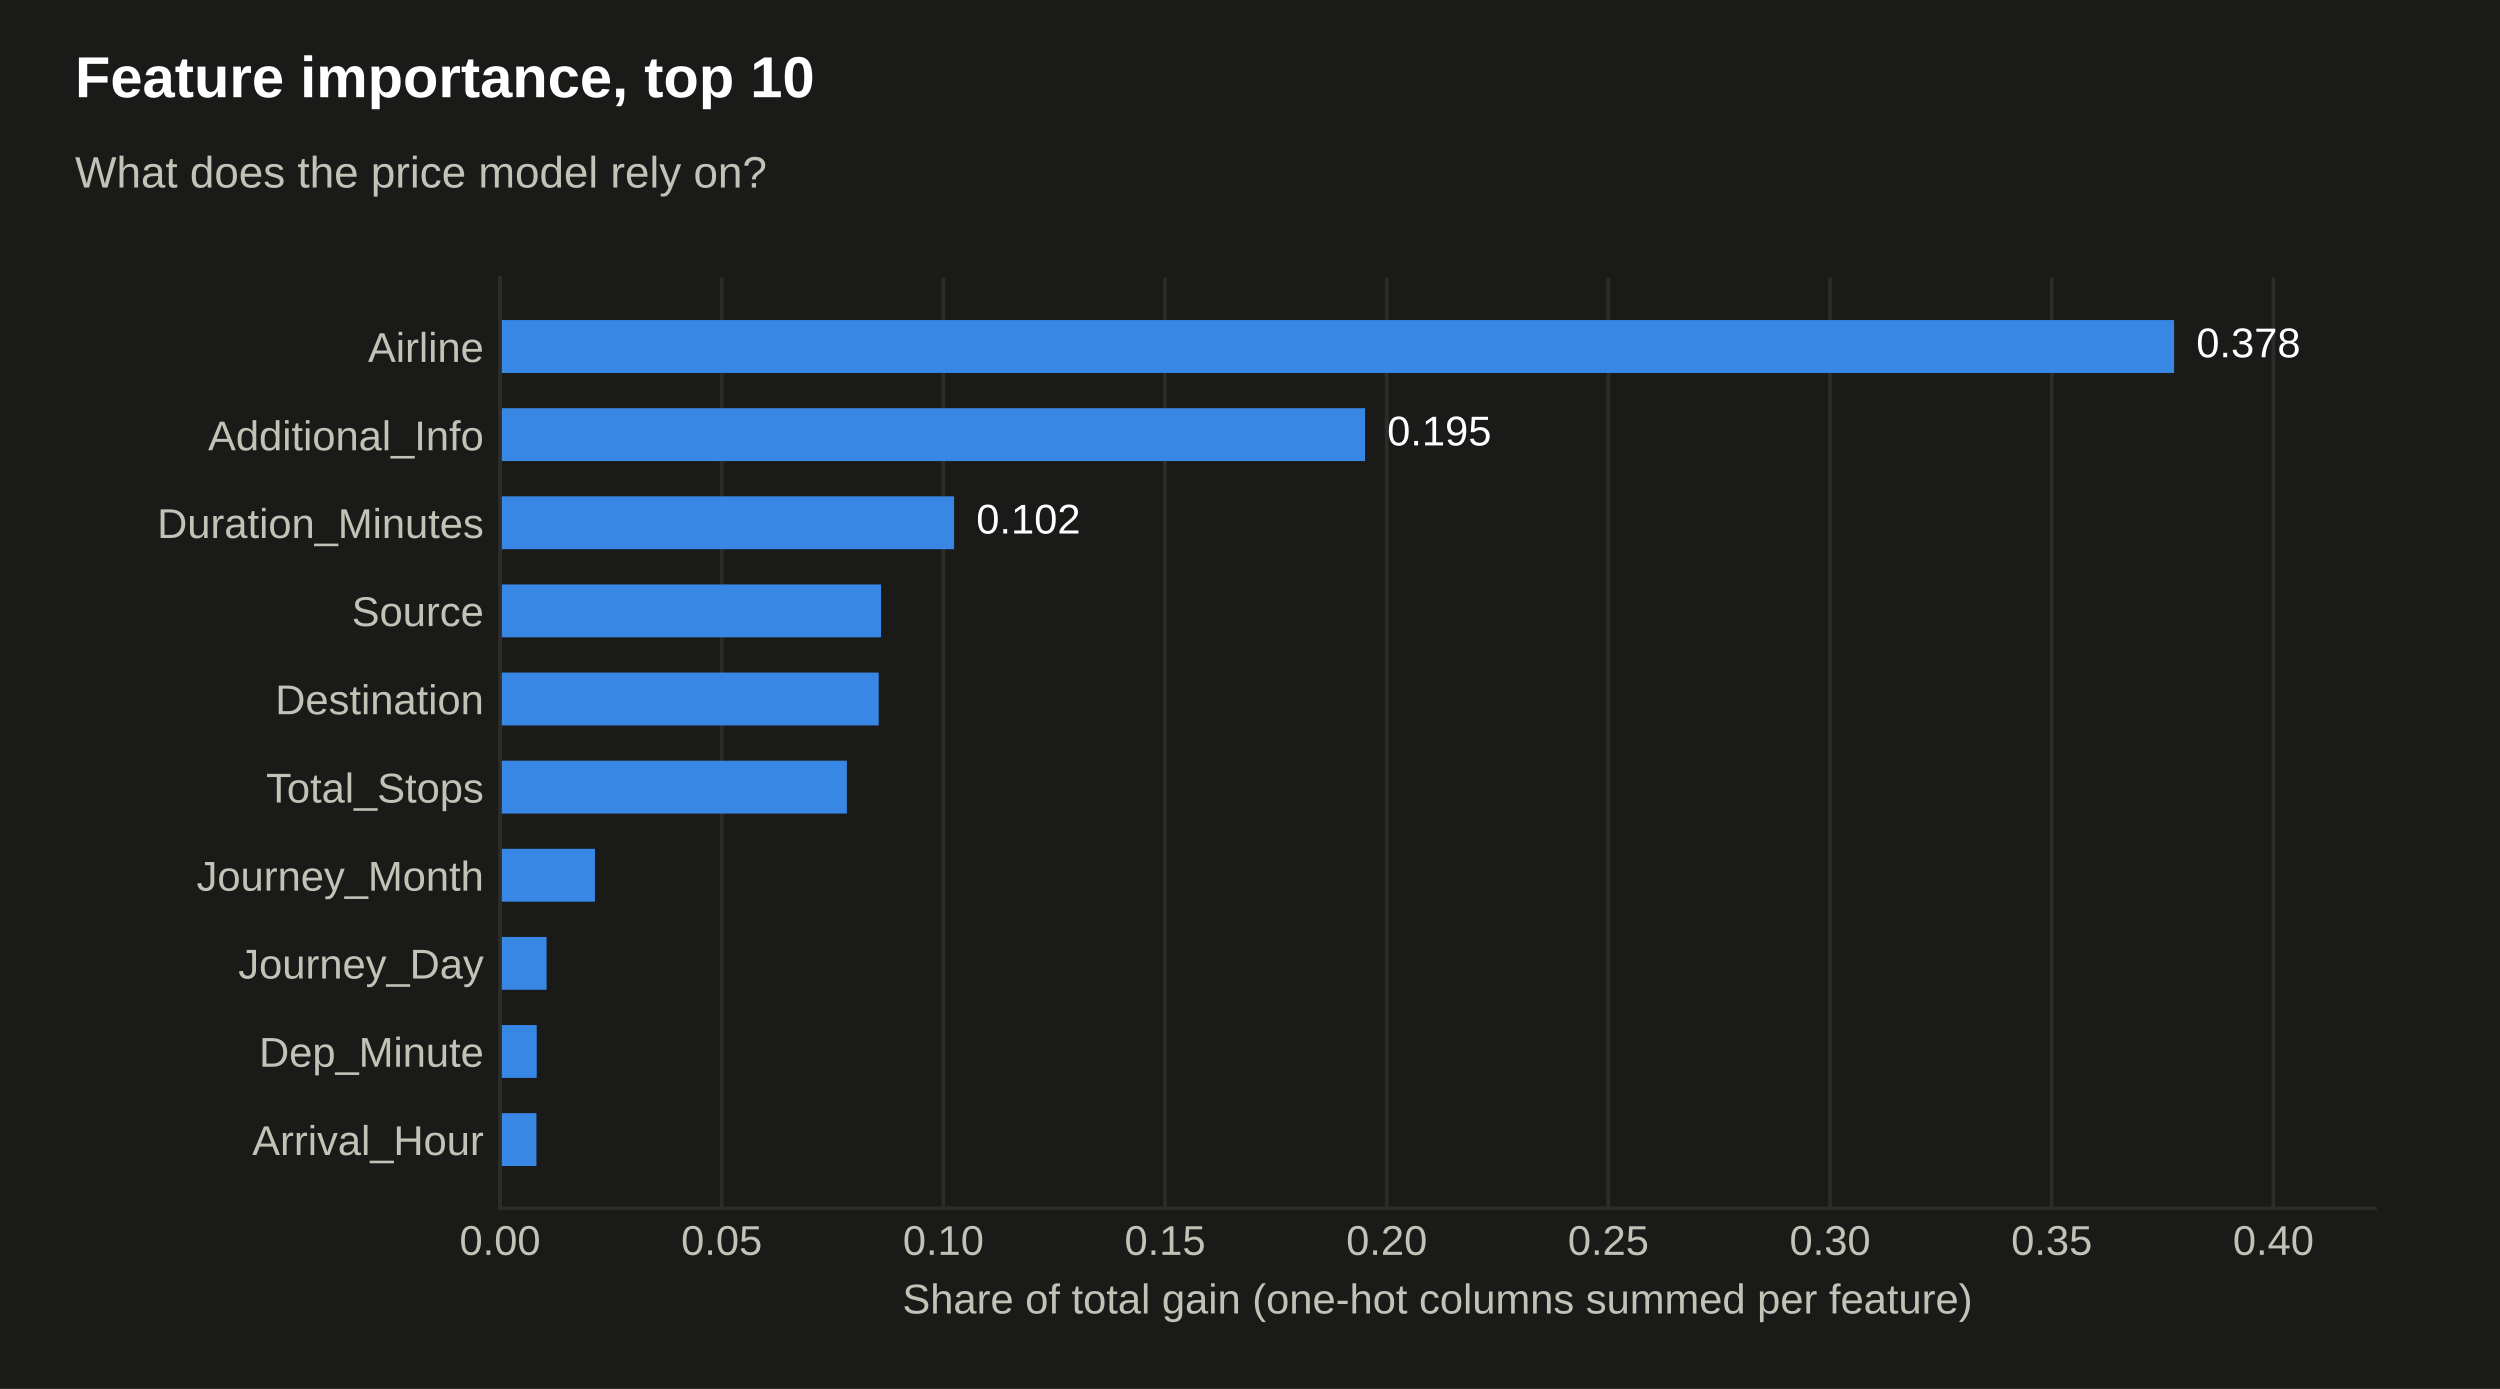
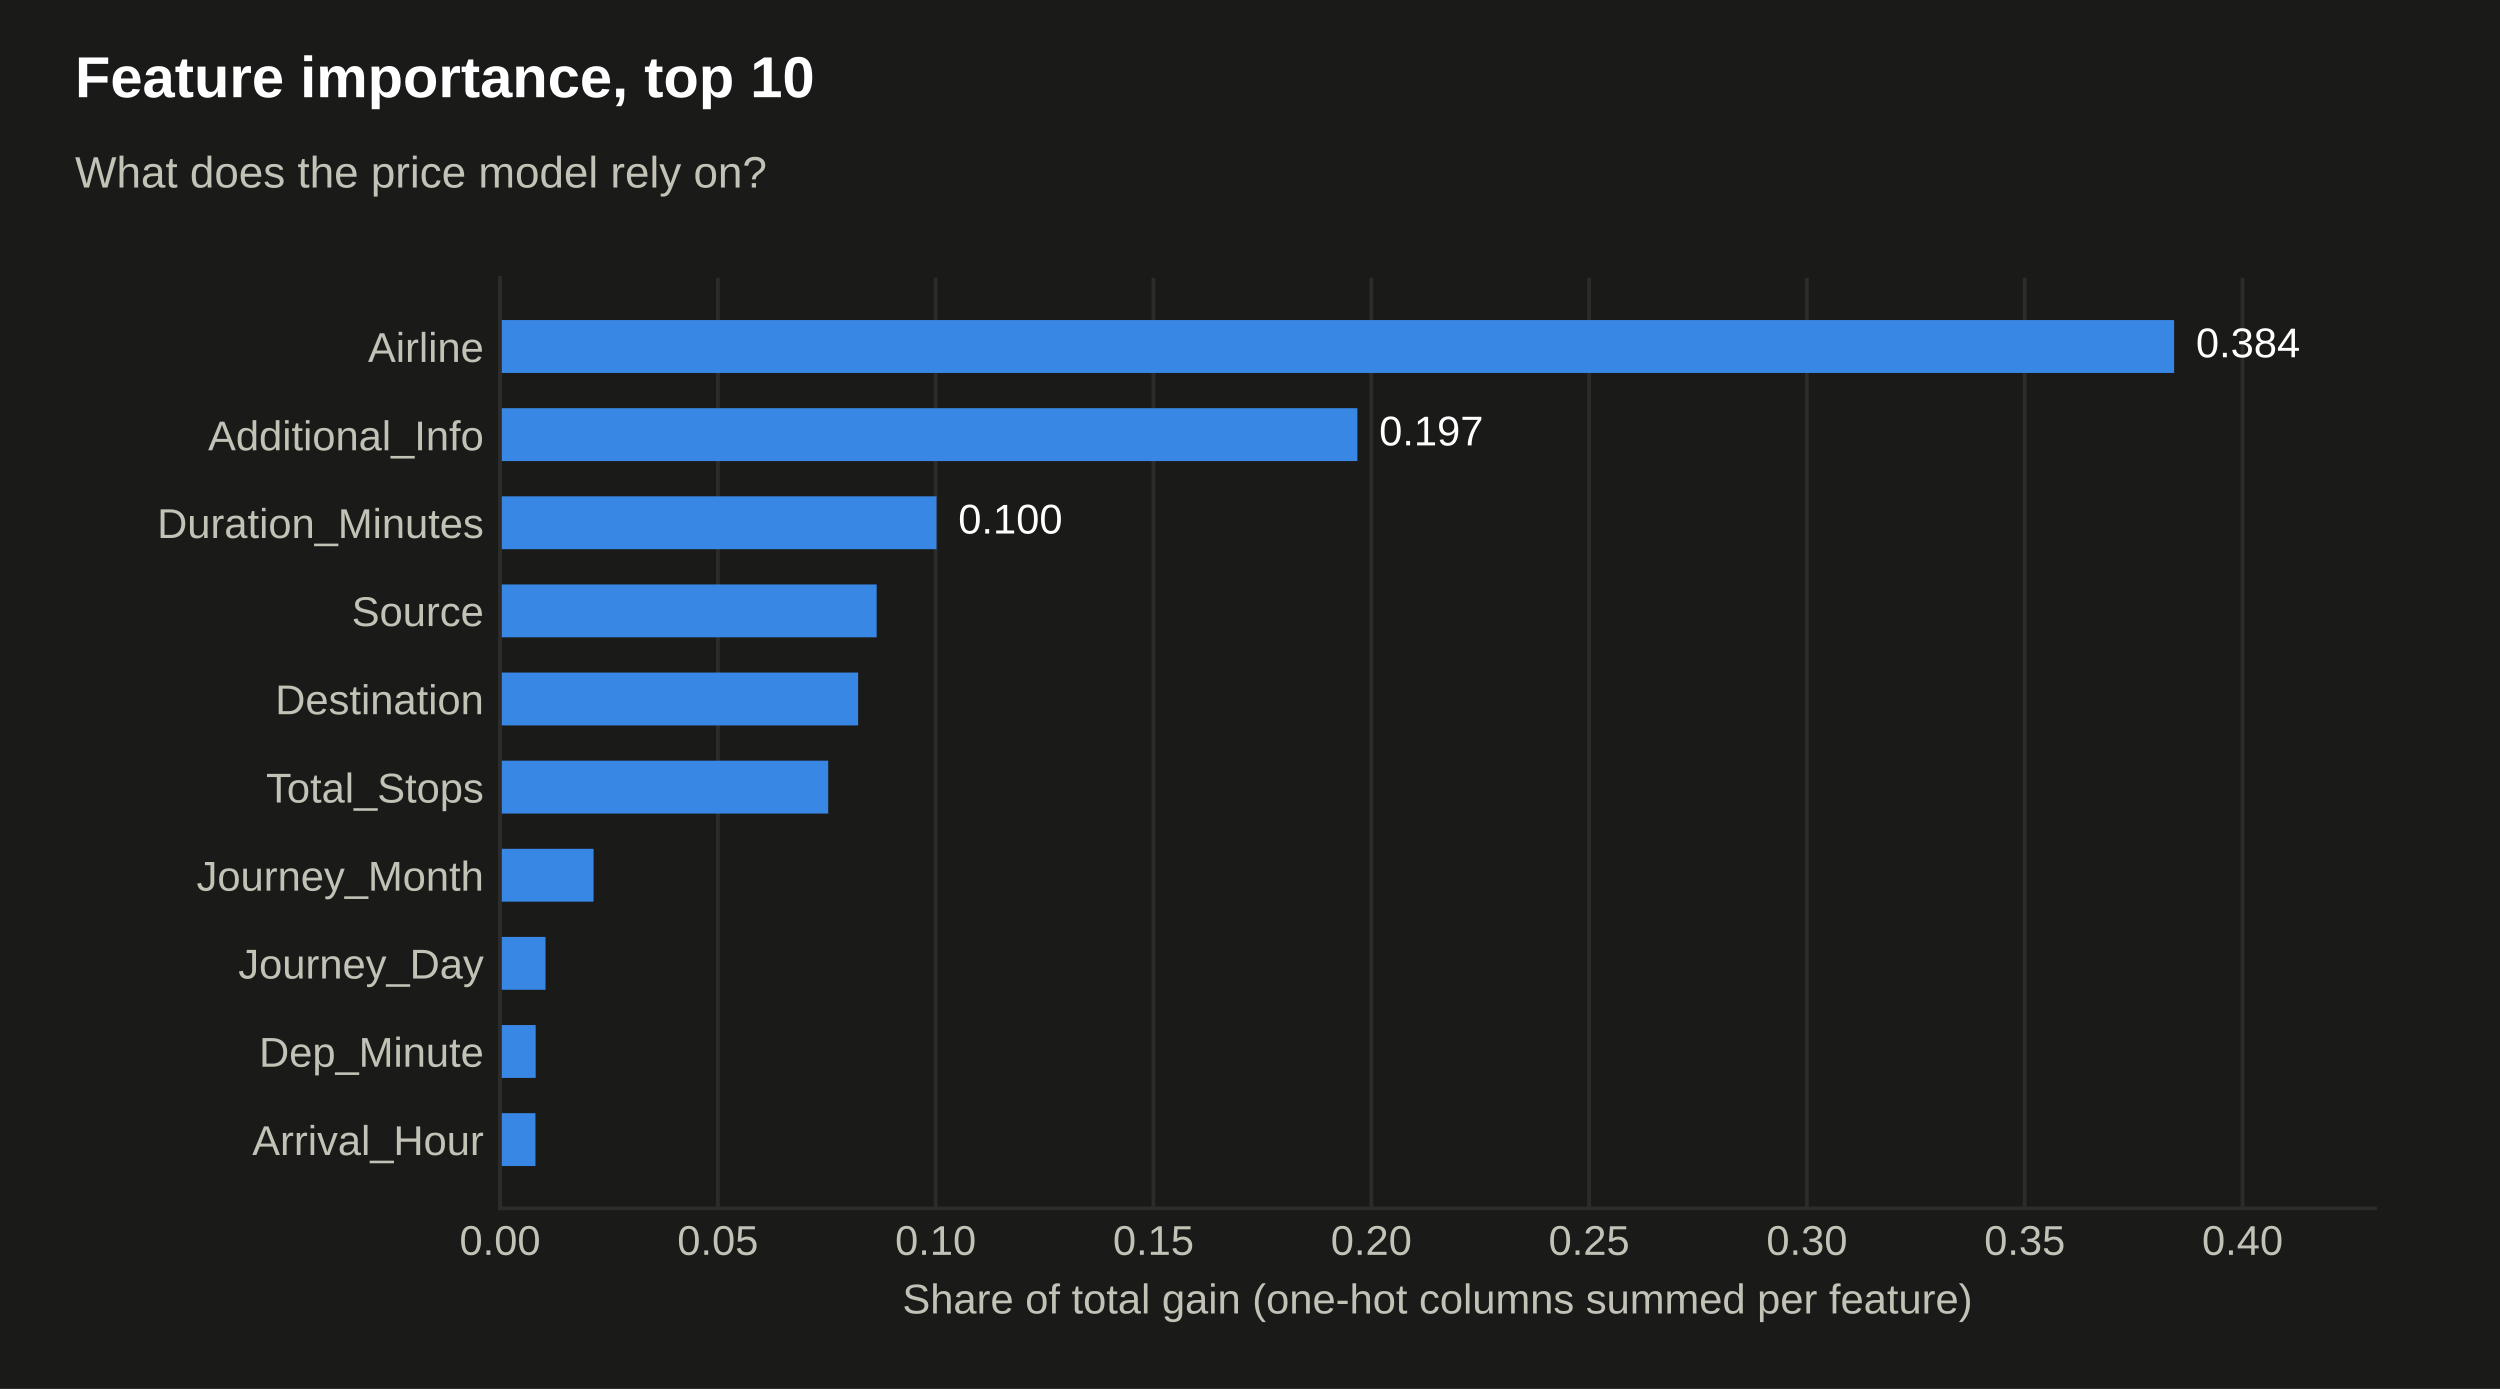
<svg xmlns="http://www.w3.org/2000/svg" width="540pt" height="300pt" viewBox="0 0 540 300" version="1.1">
  <defs>
    <style type="text/css">*{stroke-linejoin: round; stroke-linecap: butt}</style>
  </defs>
  <g id="figure_1">
    <g id="patch_1">
      <path d="M 0 300  L 540 300  L 540 0  L 0 0  z " style="fill: #1a1a19" />
    </g>
    <g id="axes_1">
      <g id="patch_2">
        <path d="M 108 261  L 513 261  L 513 60  L 108 60  z " style="fill: #1a1a19" />
      </g>
      <g id="matplotlib.axis_1">
        <g id="xtick_1">
          <g id="line2d_1">
            <path d="M 108 261  L 108 60  " clip-path="url(#p042ec0739d)" style="fill: none; stroke: #2c2c2a; stroke-width: 0.8; stroke-linecap: square" />
          </g>
          <g id="line2d_2" />
          <g id="text_1">
            <text style="font-size: 9px; font-family: 'Segoe UI', 'Helvetica Neue', 'Arial', 'DejaVu Sans', sans-serif; text-anchor: middle; fill: #c3c2b7" x="108" y="271.052" transform="rotate(-0 108 271.0522)">0.00</text>
          </g>
        </g>
        <g id="xtick_2">
          <g id="line2d_3">
-             <path d="M 155.882 261  L 155.882 60  " clip-path="url(#p042ec0739d)" style="fill: none; stroke: #2c2c2a; stroke-width: 0.8; stroke-linecap: square" />
+             <path d="M 155.049 261  L 155.049 60  " clip-path="url(#p042ec0739d)" style="fill: none; stroke: #2c2c2a; stroke-width: 0.8; stroke-linecap: square" />
          </g>
          <g id="line2d_4" />
          <g id="text_2">
-             <text style="font-size: 9px; font-family: 'Segoe UI', 'Helvetica Neue', 'Arial', 'DejaVu Sans', sans-serif; text-anchor: middle; fill: #c3c2b7" x="155.882" y="271.052" transform="rotate(-0 155.8817 271.0522)">0.05</text>
+             <text style="font-size: 9px; font-family: 'Segoe UI', 'Helvetica Neue', 'Arial', 'DejaVu Sans', sans-serif; text-anchor: middle; fill: #c3c2b7" x="155.049" y="271.052" transform="rotate(-0 155.0487 271.0522)">0.05</text>
          </g>
        </g>
        <g id="xtick_3">
          <g id="line2d_5">
-             <path d="M 203.763 261  L 203.763 60  " clip-path="url(#p042ec0739d)" style="fill: none; stroke: #2c2c2a; stroke-width: 0.8; stroke-linecap: square" />
+             <path d="M 202.097 261  L 202.097 60  " clip-path="url(#p042ec0739d)" style="fill: none; stroke: #2c2c2a; stroke-width: 0.8; stroke-linecap: square" />
          </g>
          <g id="line2d_6" />
          <g id="text_3">
-             <text style="font-size: 9px; font-family: 'Segoe UI', 'Helvetica Neue', 'Arial', 'DejaVu Sans', sans-serif; text-anchor: middle; fill: #c3c2b7" x="203.763" y="271.052" transform="rotate(-0 203.7635 271.0522)">0.10</text>
+             <text style="font-size: 9px; font-family: 'Segoe UI', 'Helvetica Neue', 'Arial', 'DejaVu Sans', sans-serif; text-anchor: middle; fill: #c3c2b7" x="202.097" y="271.052" transform="rotate(-0 202.0974 271.0522)">0.10</text>
          </g>
        </g>
        <g id="xtick_4">
          <g id="line2d_7">
-             <path d="M 251.645 261  L 251.645 60  " clip-path="url(#p042ec0739d)" style="fill: none; stroke: #2c2c2a; stroke-width: 0.8; stroke-linecap: square" />
+             <path d="M 249.146 261  L 249.146 60  " clip-path="url(#p042ec0739d)" style="fill: none; stroke: #2c2c2a; stroke-width: 0.8; stroke-linecap: square" />
          </g>
          <g id="line2d_8" />
          <g id="text_4">
-             <text style="font-size: 9px; font-family: 'Segoe UI', 'Helvetica Neue', 'Arial', 'DejaVu Sans', sans-serif; text-anchor: middle; fill: #c3c2b7" x="251.645" y="271.052" transform="rotate(-0 251.6452 271.0522)">0.15</text>
+             <text style="font-size: 9px; font-family: 'Segoe UI', 'Helvetica Neue', 'Arial', 'DejaVu Sans', sans-serif; text-anchor: middle; fill: #c3c2b7" x="249.146" y="271.052" transform="rotate(-0 249.1461 271.0522)">0.15</text>
          </g>
        </g>
        <g id="xtick_5">
          <g id="line2d_9">
-             <path d="M 299.527 261  L 299.527 60  " clip-path="url(#p042ec0739d)" style="fill: none; stroke: #2c2c2a; stroke-width: 0.8; stroke-linecap: square" />
+             <path d="M 296.195 261  L 296.195 60  " clip-path="url(#p042ec0739d)" style="fill: none; stroke: #2c2c2a; stroke-width: 0.8; stroke-linecap: square" />
          </g>
          <g id="line2d_10" />
          <g id="text_5">
-             <text style="font-size: 9px; font-family: 'Segoe UI', 'Helvetica Neue', 'Arial', 'DejaVu Sans', sans-serif; text-anchor: middle; fill: #c3c2b7" x="299.527" y="271.052" transform="rotate(-0 299.5269 271.0522)">0.20</text>
+             <text style="font-size: 9px; font-family: 'Segoe UI', 'Helvetica Neue', 'Arial', 'DejaVu Sans', sans-serif; text-anchor: middle; fill: #c3c2b7" x="296.195" y="271.052" transform="rotate(-0 296.1947 271.0522)">0.20</text>
          </g>
        </g>
        <g id="xtick_6">
          <g id="line2d_11">
-             <path d="M 347.409 261  L 347.409 60  " clip-path="url(#p042ec0739d)" style="fill: none; stroke: #2c2c2a; stroke-width: 0.8; stroke-linecap: square" />
+             <path d="M 343.243 261  L 343.243 60  " clip-path="url(#p042ec0739d)" style="fill: none; stroke: #2c2c2a; stroke-width: 0.8; stroke-linecap: square" />
          </g>
          <g id="line2d_12" />
          <g id="text_6">
-             <text style="font-size: 9px; font-family: 'Segoe UI', 'Helvetica Neue', 'Arial', 'DejaVu Sans', sans-serif; text-anchor: middle; fill: #c3c2b7" x="347.409" y="271.052" transform="rotate(-0 347.4086 271.0522)">0.25</text>
+             <text style="font-size: 9px; font-family: 'Segoe UI', 'Helvetica Neue', 'Arial', 'DejaVu Sans', sans-serif; text-anchor: middle; fill: #c3c2b7" x="343.243" y="271.052" transform="rotate(-0 343.2434 271.0522)">0.25</text>
          </g>
        </g>
        <g id="xtick_7">
          <g id="line2d_13">
-             <path d="M 395.29 261  L 395.29 60  " clip-path="url(#p042ec0739d)" style="fill: none; stroke: #2c2c2a; stroke-width: 0.8; stroke-linecap: square" />
+             <path d="M 390.292 261  L 390.292 60  " clip-path="url(#p042ec0739d)" style="fill: none; stroke: #2c2c2a; stroke-width: 0.8; stroke-linecap: square" />
          </g>
          <g id="line2d_14" />
          <g id="text_7">
-             <text style="font-size: 9px; font-family: 'Segoe UI', 'Helvetica Neue', 'Arial', 'DejaVu Sans', sans-serif; text-anchor: middle; fill: #c3c2b7" x="395.29" y="271.052" transform="rotate(-0 395.2904 271.0522)">0.30</text>
+             <text style="font-size: 9px; font-family: 'Segoe UI', 'Helvetica Neue', 'Arial', 'DejaVu Sans', sans-serif; text-anchor: middle; fill: #c3c2b7" x="390.292" y="271.052" transform="rotate(-0 390.2921 271.0522)">0.30</text>
          </g>
        </g>
        <g id="xtick_8">
          <g id="line2d_15">
-             <path d="M 443.172 261  L 443.172 60  " clip-path="url(#p042ec0739d)" style="fill: none; stroke: #2c2c2a; stroke-width: 0.8; stroke-linecap: square" />
+             <path d="M 437.341 261  L 437.341 60  " clip-path="url(#p042ec0739d)" style="fill: none; stroke: #2c2c2a; stroke-width: 0.8; stroke-linecap: square" />
          </g>
          <g id="line2d_16" />
          <g id="text_8">
-             <text style="font-size: 9px; font-family: 'Segoe UI', 'Helvetica Neue', 'Arial', 'DejaVu Sans', sans-serif; text-anchor: middle; fill: #c3c2b7" x="443.172" y="271.052" transform="rotate(-0 443.1721 271.0522)">0.35</text>
+             <text style="font-size: 9px; font-family: 'Segoe UI', 'Helvetica Neue', 'Arial', 'DejaVu Sans', sans-serif; text-anchor: middle; fill: #c3c2b7" x="437.341" y="271.052" transform="rotate(-0 437.3408 271.0522)">0.35</text>
          </g>
        </g>
        <g id="xtick_9">
          <g id="line2d_17">
-             <path d="M 491.054 261  L 491.054 60  " clip-path="url(#p042ec0739d)" style="fill: none; stroke: #2c2c2a; stroke-width: 0.8; stroke-linecap: square" />
+             <path d="M 484.389 261  L 484.389 60  " clip-path="url(#p042ec0739d)" style="fill: none; stroke: #2c2c2a; stroke-width: 0.8; stroke-linecap: square" />
          </g>
          <g id="line2d_18" />
          <g id="text_9">
-             <text style="font-size: 9px; font-family: 'Segoe UI', 'Helvetica Neue', 'Arial', 'DejaVu Sans', sans-serif; text-anchor: middle; fill: #c3c2b7" x="491.054" y="271.052" transform="rotate(-0 491.0538 271.0522)">0.40</text>
+             <text style="font-size: 9px; font-family: 'Segoe UI', 'Helvetica Neue', 'Arial', 'DejaVu Sans', sans-serif; text-anchor: middle; fill: #c3c2b7" x="484.389" y="271.052" transform="rotate(-0 484.3895 271.0522)">0.40</text>
          </g>
        </g>
        <g id="text_10">
          <text style="font-size: 9px; font-family: 'Segoe UI', 'Helvetica Neue', 'Arial', 'DejaVu Sans', sans-serif; text-anchor: middle; fill: #c3c2b7" x="310.5" y="283.705" transform="rotate(-0 310.5 283.7047)">Share of total gain (one-hot columns summed per feature)</text>
        </g>
      </g>
      <g id="matplotlib.axis_2">
        <g id="ytick_1">
          <g id="line2d_19" />
          <g id="text_11">
            <text style="font-size: 9px; font-family: 'Segoe UI', 'Helvetica Neue', 'Arial', 'DejaVu Sans', sans-serif; text-anchor: end; fill: #c3c2b7" x="104.5" y="249.485" transform="rotate(-0 104.5 249.4848)">Arrival_Hour</text>
          </g>
        </g>
        <g id="ytick_2">
          <g id="line2d_20" />
          <g id="text_12">
            <text style="font-size: 9px; font-family: 'Segoe UI', 'Helvetica Neue', 'Arial', 'DejaVu Sans', sans-serif; text-anchor: end; fill: #c3c2b7" x="104.5" y="230.409" transform="rotate(-0 104.5 230.4085)">Dep_Minute</text>
          </g>
        </g>
        <g id="ytick_3">
          <g id="line2d_21" />
          <g id="text_13">
            <text style="font-size: 9px; font-family: 'Segoe UI', 'Helvetica Neue', 'Arial', 'DejaVu Sans', sans-serif; text-anchor: end; fill: #c3c2b7" x="104.5" y="211.361" transform="rotate(-0 104.5 211.3613)">Journey_Day</text>
          </g>
        </g>
        <g id="ytick_4">
          <g id="line2d_22" />
          <g id="text_14">
            <text style="font-size: 9px; font-family: 'Segoe UI', 'Helvetica Neue', 'Arial', 'DejaVu Sans', sans-serif; text-anchor: end; fill: #c3c2b7" x="104.5" y="192.383" transform="rotate(-0 104.5 192.3825)">Journey_Month</text>
          </g>
        </g>
        <g id="ytick_5">
          <g id="line2d_23" />
          <g id="text_15">
            <text style="font-size: 9px; font-family: 'Segoe UI', 'Helvetica Neue', 'Arial', 'DejaVu Sans', sans-serif; text-anchor: end; fill: #c3c2b7" x="104.5" y="173.348" transform="rotate(-0 104.5 173.3485)">Total_Stops</text>
          </g>
        </g>
        <g id="ytick_6">
          <g id="line2d_24" />
          <g id="text_16">
            <text style="font-size: 9px; font-family: 'Segoe UI', 'Helvetica Neue', 'Arial', 'DejaVu Sans', sans-serif; text-anchor: end; fill: #c3c2b7" x="104.5" y="154.272" transform="rotate(-0 104.5 154.2722)">Destination</text>
          </g>
        </g>
        <g id="ytick_7">
          <g id="line2d_25" />
          <g id="text_17">
            <text style="font-size: 9px; font-family: 'Segoe UI', 'Helvetica Neue', 'Arial', 'DejaVu Sans', sans-serif; text-anchor: end; fill: #c3c2b7" x="104.5" y="135.225" transform="rotate(-0 104.5 135.225)">Source</text>
          </g>
        </g>
        <g id="ytick_8">
          <g id="line2d_26" />
          <g id="text_18">
            <text style="font-size: 9px; font-family: 'Segoe UI', 'Helvetica Neue', 'Arial', 'DejaVu Sans', sans-serif; text-anchor: end; fill: #c3c2b7" x="104.5" y="116.204" transform="rotate(-0 104.5 116.204)">Duration_Minutes</text>
          </g>
        </g>
        <g id="ytick_9">
          <g id="line2d_27" />
          <g id="text_19">
            <text style="font-size: 9px; font-family: 'Segoe UI', 'Helvetica Neue', 'Arial', 'DejaVu Sans', sans-serif; text-anchor: end; fill: #c3c2b7" x="104.5" y="97.26" transform="rotate(-0 104.5 97.2599)">Additional_Info</text>
          </g>
        </g>
        <g id="ytick_10">
          <g id="line2d_28" />
          <g id="text_20">
            <text style="font-size: 9px; font-family: 'Segoe UI', 'Helvetica Neue', 'Arial', 'DejaVu Sans', sans-serif; text-anchor: end; fill: #c3c2b7" x="104.5" y="78.178" transform="rotate(-0 104.5 78.178)">Airline</text>
          </g>
        </g>
      </g>
      <g id="patch_3">
-         <path d="M 108 251.864  L 115.868 251.864  L 115.868 240.443  L 108 240.443  z " clip-path="url(#p042ec0739d)" style="fill: #3987e5" />
+         <path d="M 108 251.864  L 115.658 251.864  L 115.658 240.443  L 108 240.443  z " clip-path="url(#p042ec0739d)" style="fill: #3987e5" />
      </g>
      <g id="patch_4">
-         <path d="M 108 232.83  L 115.932 232.83  L 115.932 221.409  L 108 221.409  z " clip-path="url(#p042ec0739d)" style="fill: #3987e5" />
+         <path d="M 108 232.83  L 115.704 232.83  L 115.704 221.409  L 108 221.409  z " clip-path="url(#p042ec0739d)" style="fill: #3987e5" />
      </g>
      <g id="patch_5">
-         <path d="M 108 213.795  L 118.062 213.795  L 118.062 202.375  L 108 202.375  z " clip-path="url(#p042ec0739d)" style="fill: #3987e5" />
+         <path d="M 108 213.795  L 117.835 213.795  L 117.835 202.375  L 108 202.375  z " clip-path="url(#p042ec0739d)" style="fill: #3987e5" />
      </g>
      <g id="patch_6">
-         <path d="M 108 194.761  L 128.511 194.761  L 128.511 183.341  L 108 183.341  z " clip-path="url(#p042ec0739d)" style="fill: #3987e5" />
+         <path d="M 108 194.761  L 128.206 194.761  L 128.206 183.341  L 108 183.341  z " clip-path="url(#p042ec0739d)" style="fill: #3987e5" />
      </g>
      <g id="patch_7">
-         <path d="M 108 175.727  L 182.92 175.727  L 182.92 164.307  L 108 164.307  z " clip-path="url(#p042ec0739d)" style="fill: #3987e5" />
+         <path d="M 108 175.727  L 178.891 175.727  L 178.891 164.307  L 108 164.307  z " clip-path="url(#p042ec0739d)" style="fill: #3987e5" />
      </g>
      <g id="patch_8">
-         <path d="M 108 156.693  L 189.799 156.693  L 189.799 145.273  L 108 145.273  z " clip-path="url(#p042ec0739d)" style="fill: #3987e5" />
+         <path d="M 108 156.693  L 185.354 156.693  L 185.354 145.273  L 108 145.273  z " clip-path="url(#p042ec0739d)" style="fill: #3987e5" />
      </g>
      <g id="patch_9">
-         <path d="M 108 137.659  L 190.301 137.659  L 190.301 126.239  L 108 126.239  z " clip-path="url(#p042ec0739d)" style="fill: #3987e5" />
+         <path d="M 108 137.659  L 189.357 137.659  L 189.357 126.239  L 108 126.239  z " clip-path="url(#p042ec0739d)" style="fill: #3987e5" />
      </g>
      <g id="patch_10">
-         <path d="M 108 118.625  L 206.082 118.625  L 206.082 107.205  L 108 107.205  z " clip-path="url(#p042ec0739d)" style="fill: #3987e5" />
+         <path d="M 108 118.625  L 202.277 118.625  L 202.277 107.205  L 108 107.205  z " clip-path="url(#p042ec0739d)" style="fill: #3987e5" />
      </g>
      <g id="patch_11">
-         <path d="M 108 99.591  L 294.841 99.591  L 294.841 88.17  L 108 88.17  z " clip-path="url(#p042ec0739d)" style="fill: #3987e5" />
+         <path d="M 108 99.591  L 293.195 99.591  L 293.195 88.17  L 108 88.17  z " clip-path="url(#p042ec0739d)" style="fill: #3987e5" />
      </g>
      <g id="patch_12">
        <path d="M 108 80.557  L 469.607 80.557  L 469.607 69.136  L 108 69.136  z " clip-path="url(#p042ec0739d)" style="fill: #3987e5" />
      </g>
      <g id="patch_13">
        <path d="M 108 261  L 108 60  " style="fill: none; stroke: #2c2c2a; stroke-width: 0.8; stroke-linejoin: miter; stroke-linecap: square" />
      </g>
      <g id="patch_14">
        <path d="M 108 261  L 513 261  " style="fill: none; stroke: #2c2c2a; stroke-width: 0.8; stroke-linejoin: miter; stroke-linecap: square" />
      </g>
      <g id="text_21">
-         <text style="font-size: 9px; font-family: 'Segoe UI', 'Helvetica Neue', 'Arial', 'DejaVu Sans', sans-serif; text-anchor: start; fill: #ffffff" x="210.87" y="115.244" transform="rotate(-0 210.8697 115.2439)">0.102</text>
+         <text style="font-size: 9px; font-family: 'Segoe UI', 'Helvetica Neue', 'Arial', 'DejaVu Sans', sans-serif; text-anchor: start; fill: #ffffff" x="206.982" y="115.244" transform="rotate(-0 206.9824 115.2439)">0.100</text>
      </g>
      <g id="text_22">
-         <text style="font-size: 9px; font-family: 'Segoe UI', 'Helvetica Neue', 'Arial', 'DejaVu Sans', sans-serif; text-anchor: start; fill: #ffffff" x="299.629" y="96.21" transform="rotate(-0 299.6294 96.20978)">0.195</text>
+         <text style="font-size: 9px; font-family: 'Segoe UI', 'Helvetica Neue', 'Arial', 'DejaVu Sans', sans-serif; text-anchor: start; fill: #ffffff" x="297.9" y="96.21" transform="rotate(-0 297.8995 96.20978)">0.197</text>
      </g>
      <g id="text_23">
-         <text style="font-size: 9px; font-family: 'Segoe UI', 'Helvetica Neue', 'Arial', 'DejaVu Sans', sans-serif; text-anchor: start; fill: #ffffff" x="474.395" y="77.176" transform="rotate(-0 474.3953 77.17569)">0.378</text>
+         <text style="font-size: 9px; font-family: 'Segoe UI', 'Helvetica Neue', 'Arial', 'DejaVu Sans', sans-serif; text-anchor: start; fill: #ffffff" x="474.312" y="77.176" transform="rotate(-0 474.312 77.17569)">0.384</text>
      </g>
    </g>
    <g id="text_24">
      <text style="font-weight: 700; font-size: 12.5px; font-family: 'Segoe UI', 'Helvetica Neue', 'Arial', 'DejaVu Sans', sans-serif; text-anchor: start; fill: #ffffff" x="16.2" y="21" transform="rotate(-0 16.2 21)">Feature importance, top 10</text>
    </g>
    <g id="text_25">
      <text style="font-size: 9.5px; font-family: 'Segoe UI', 'Helvetica Neue', 'Arial', 'DejaVu Sans', sans-serif; text-anchor: start; fill: #c3c2b7" x="16.2" y="40.5" transform="rotate(-0 16.2 40.5)">What does the price model rely on?</text>
    </g>
  </g>
  <defs>
    <clipPath id="p042ec0739d">
      <rect x="108" y="60" width="405" height="201" />
    </clipPath>
  </defs>
</svg>
